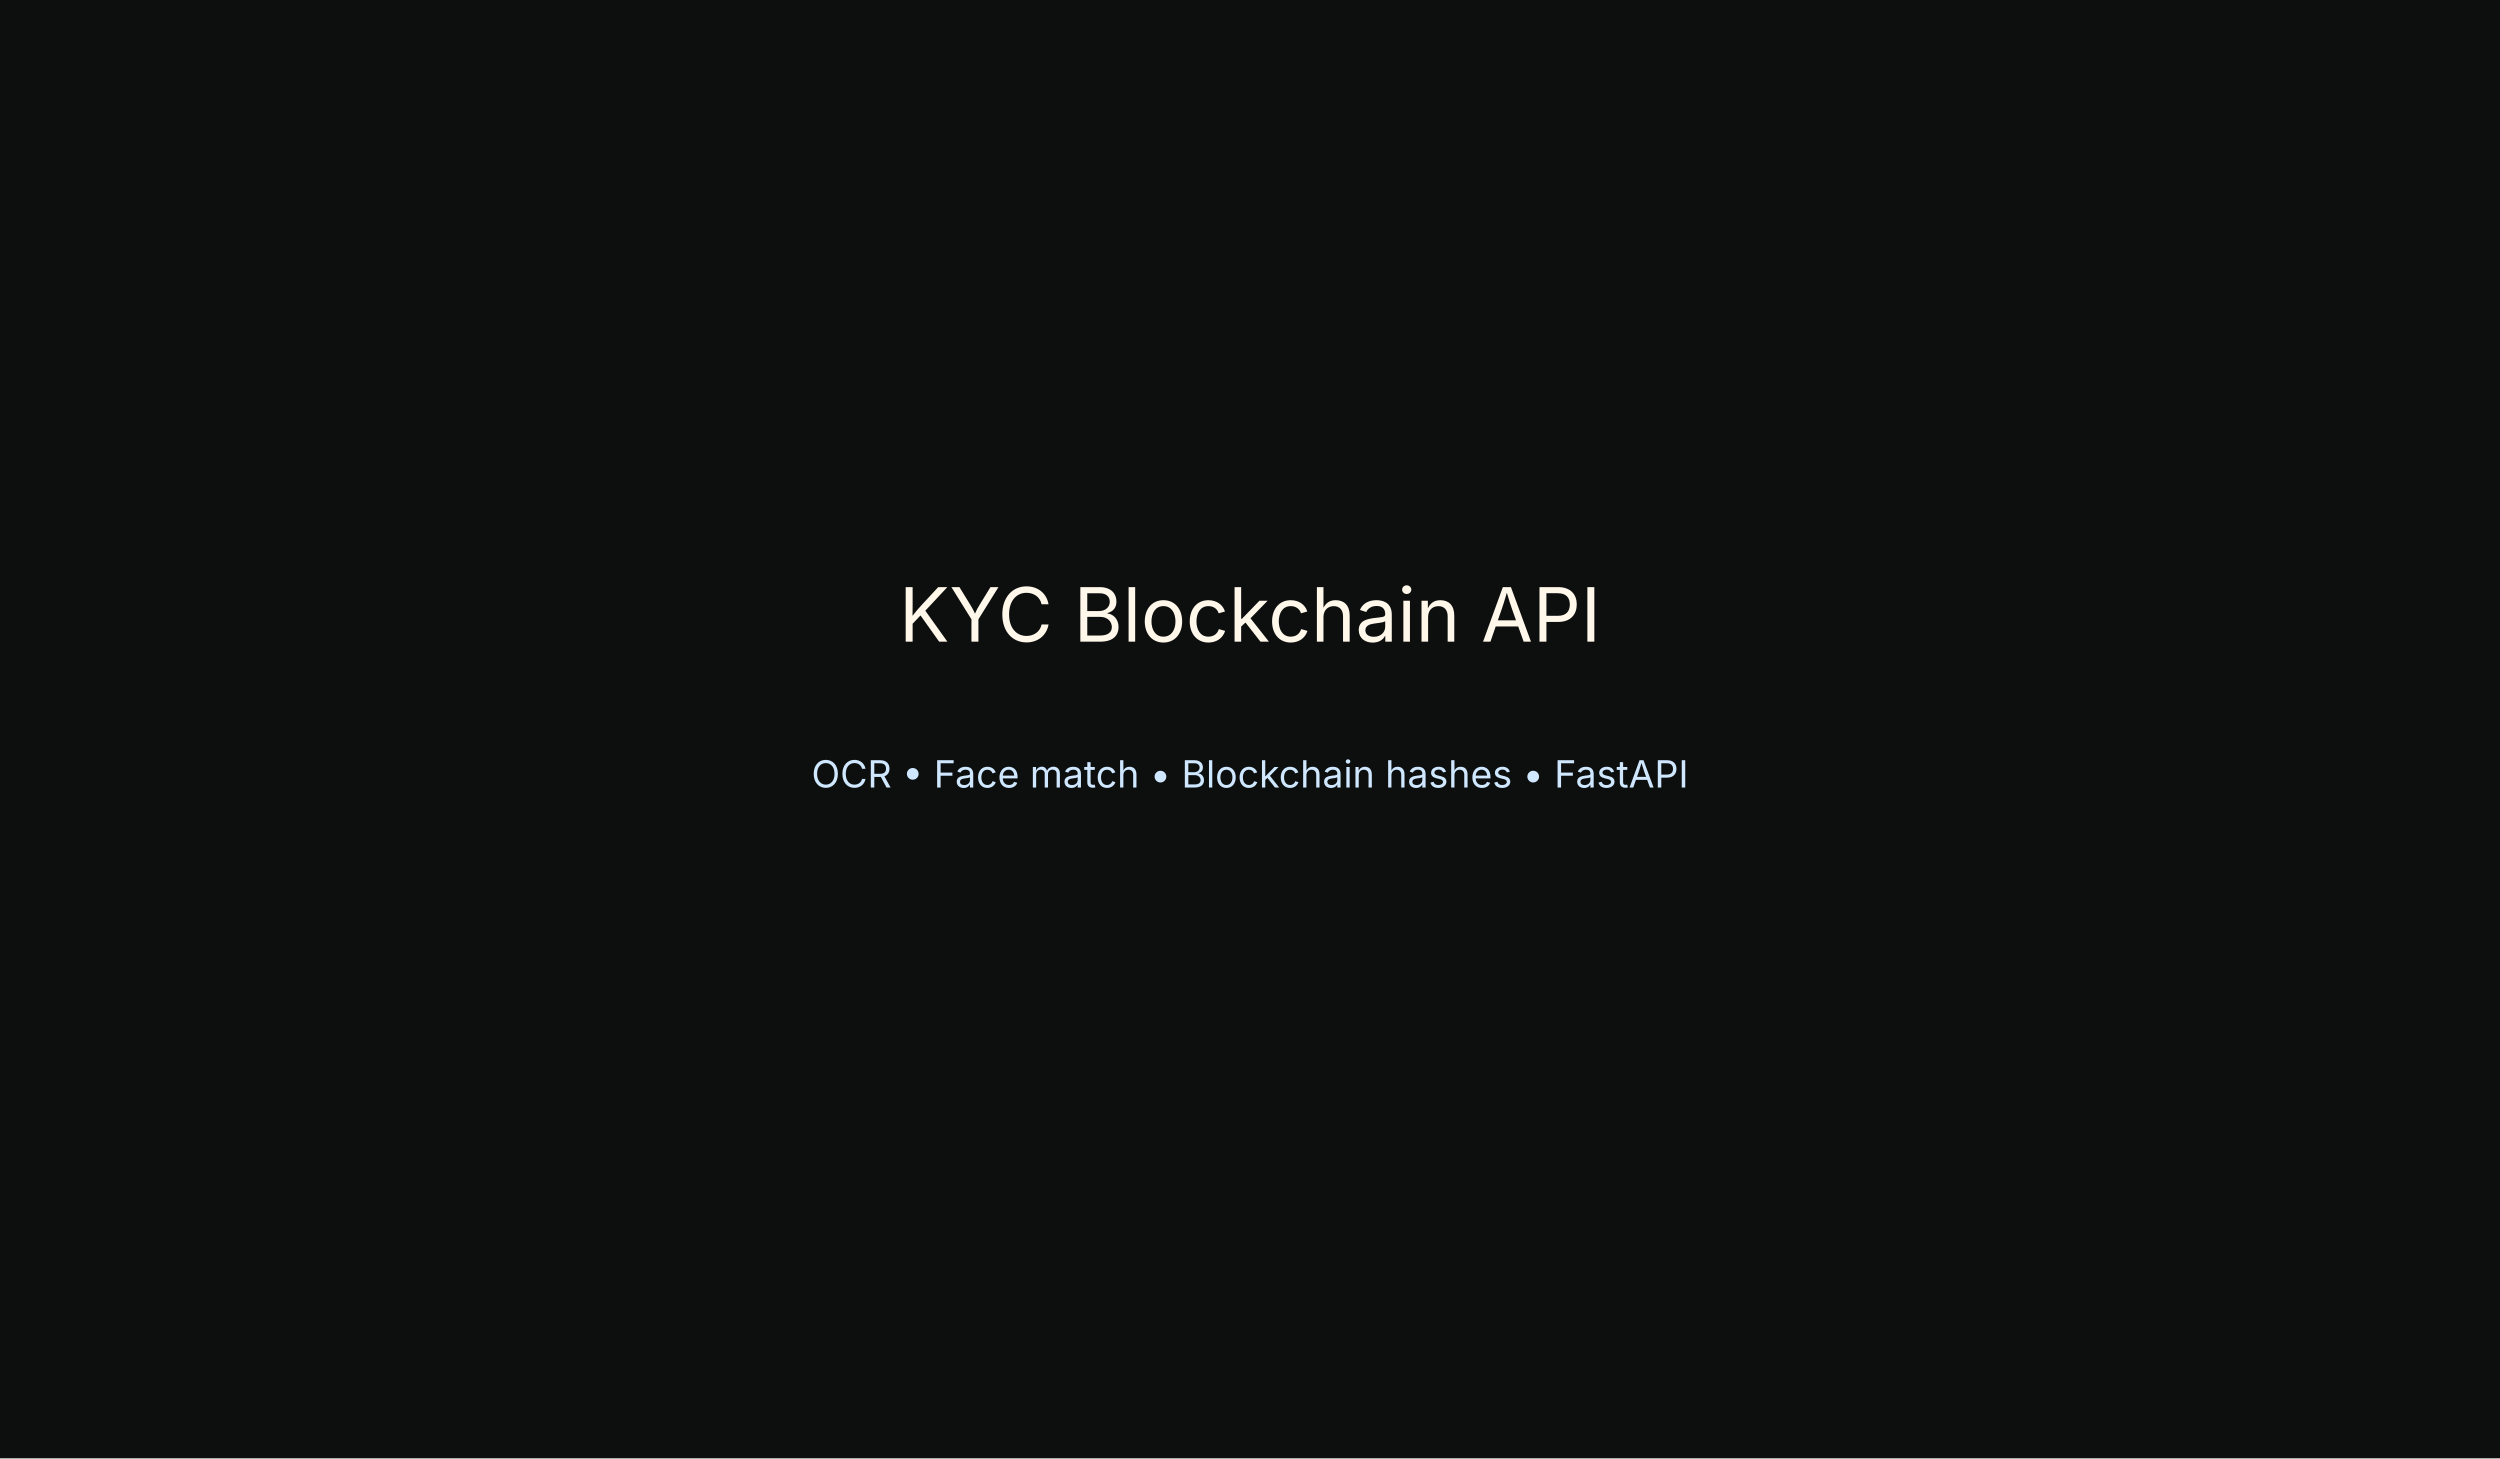
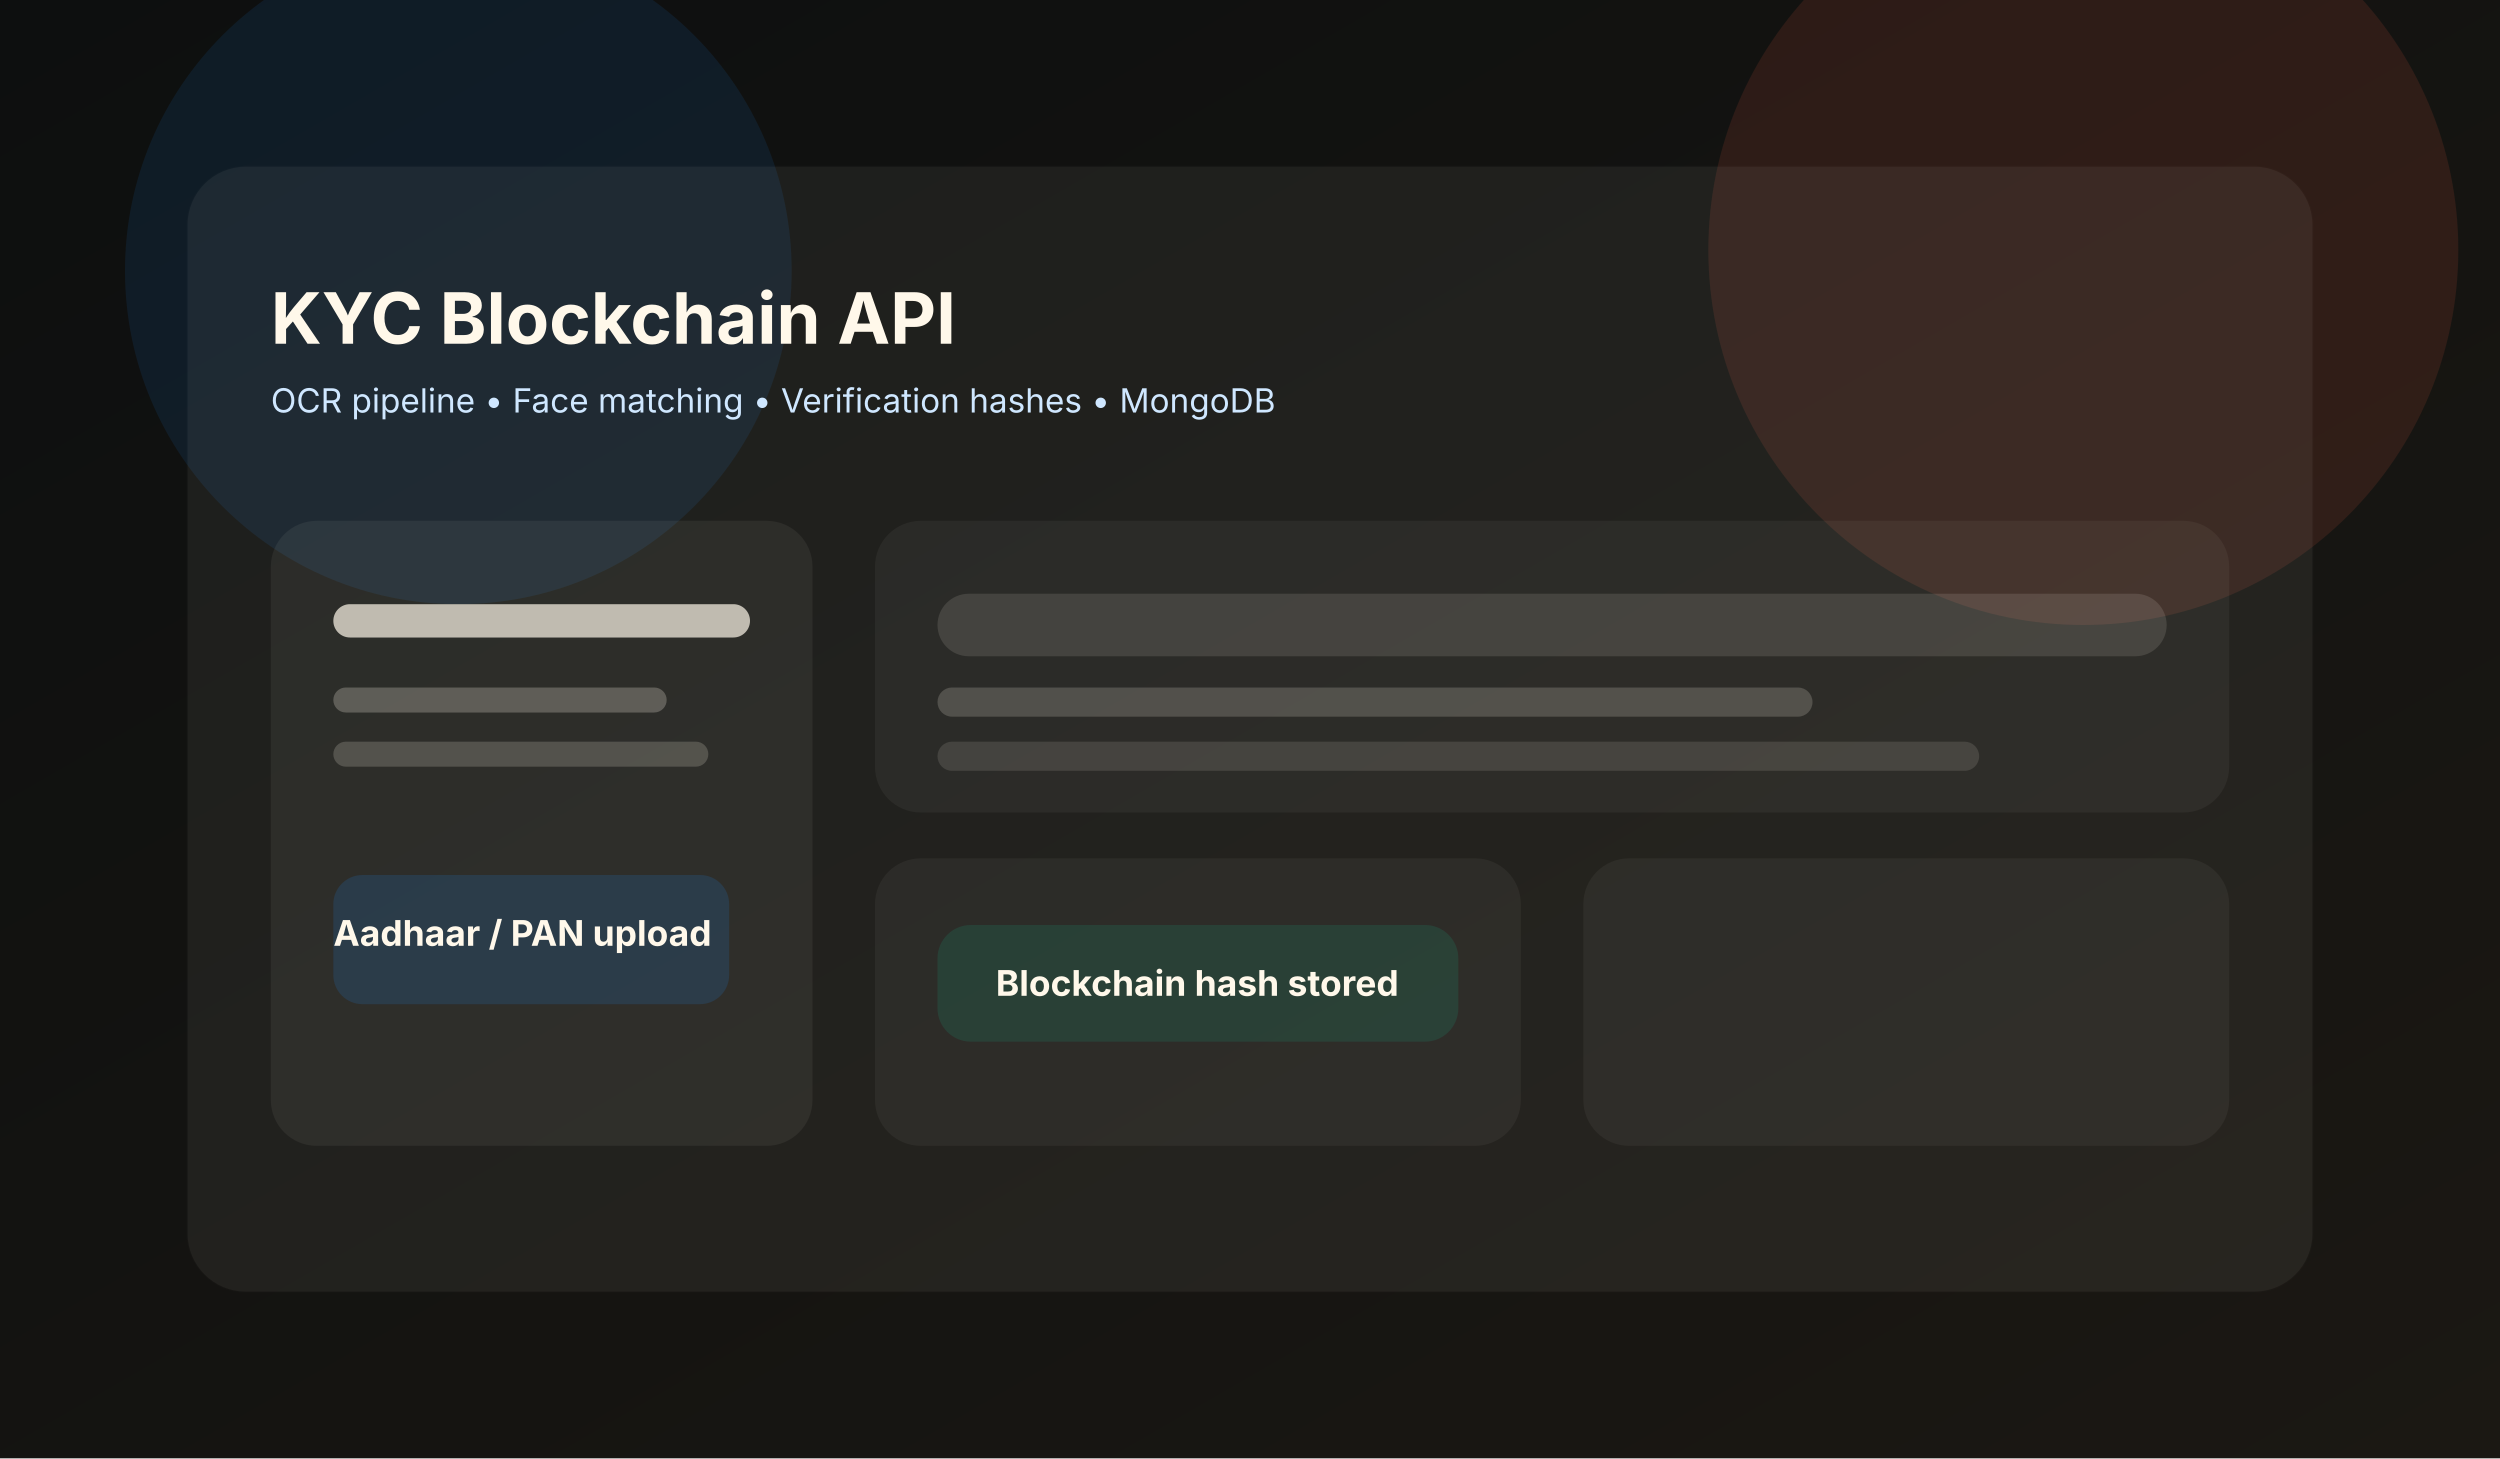
<svg xmlns="http://www.w3.org/2000/svg" width="1200" height="700" viewBox="0 0 1200 700">
-   <rect width="100%" height="100%" fill="#0d0f0f" />
-   <g fill="#fff8ea" font-family="Inter, Arial, sans-serif">
-     <text x="50%" y="44%" font-size="36" text-anchor="middle">KYC Blockchain API</text>
-     <text x="50%" y="54%" font-size="18" text-anchor="middle" fill="#cfe7ff">OCR • Face match • Blockchain hashes • FastAPI</text>
-   </g>
+   <defs>
+     <linearGradient id="bg" x1="0" y1="0" x2="1" y2="1">
+       <stop offset="0%" stop-color="#0d0f0f" />
+       <stop offset="100%" stop-color="#1b1813" />
+     </linearGradient>
+   </defs>
+   <rect width="100%" height="100%" fill="url(#bg)" />
+   <circle cx="220" cy="130" r="160" fill="#1b78d8" opacity="0.12" />
+   <circle cx="1000" cy="120" r="180" fill="#f45f43" opacity="0.12" />
+   <rect x="90" y="80" width="1020" height="540" rx="28" fill="#fff8ea" opacity="0.06" stroke="#fff8ea" stroke-opacity="0.12" />
+   <text x="130" y="165" fill="#fff8ea" font-family="Inter, Arial, sans-serif" font-size="34" font-weight="700">KYC Blockchain API</text>
+   <text x="130" y="198" fill="#cfe7ff" font-family="Inter, Arial, sans-serif" font-size="16">OCR pipeline • Face matching • Verification hashes • MongoDB</text>
+   <rect x="130" y="250" width="260" height="300" rx="22" fill="#fff8ea" opacity="0.06" />
+   <rect x="420" y="250" width="650" height="140" rx="22" fill="#fff8ea" opacity="0.05" />
+   <rect x="420" y="412" width="310" height="138" rx="22" fill="#fff8ea" opacity="0.05" />
+   <rect x="760" y="412" width="310" height="138" rx="22" fill="#fff8ea" opacity="0.05" />
+   <rect x="160" y="290" width="200" height="16" rx="8" fill="#fff8ea" opacity="0.7" />
+   <rect x="160" y="330" width="160" height="12" rx="6" fill="#fff8ea" opacity="0.24" />
+   <rect x="160" y="356" width="180" height="12" rx="6" fill="#fff8ea" opacity="0.18" />
+   <rect x="160" y="420" width="190" height="62" rx="14" fill="#1b78d8" opacity="0.18" />
+   <text x="160" y="454" fill="#fff8ea" font-family="Inter, Arial, sans-serif" font-size="17" font-weight="700">Aadhaar / PAN upload</text>
+   <rect x="450" y="285" width="590" height="30" rx="15" fill="#fff8ea" opacity="0.12" />
+   <rect x="450" y="330" width="420" height="14" rx="7" fill="#fff8ea" opacity="0.18" />
+   <rect x="450" y="356" width="500" height="14" rx="7" fill="#fff8ea" opacity="0.12" />
+   <rect x="450" y="444" width="250" height="56" rx="16" fill="#198f70" opacity="0.20" />
+   <text x="478" y="478" fill="#fff8ea" font-family="Inter, Arial, sans-serif" font-size="17" font-weight="700">Blockchain hash stored</text>
</svg>
